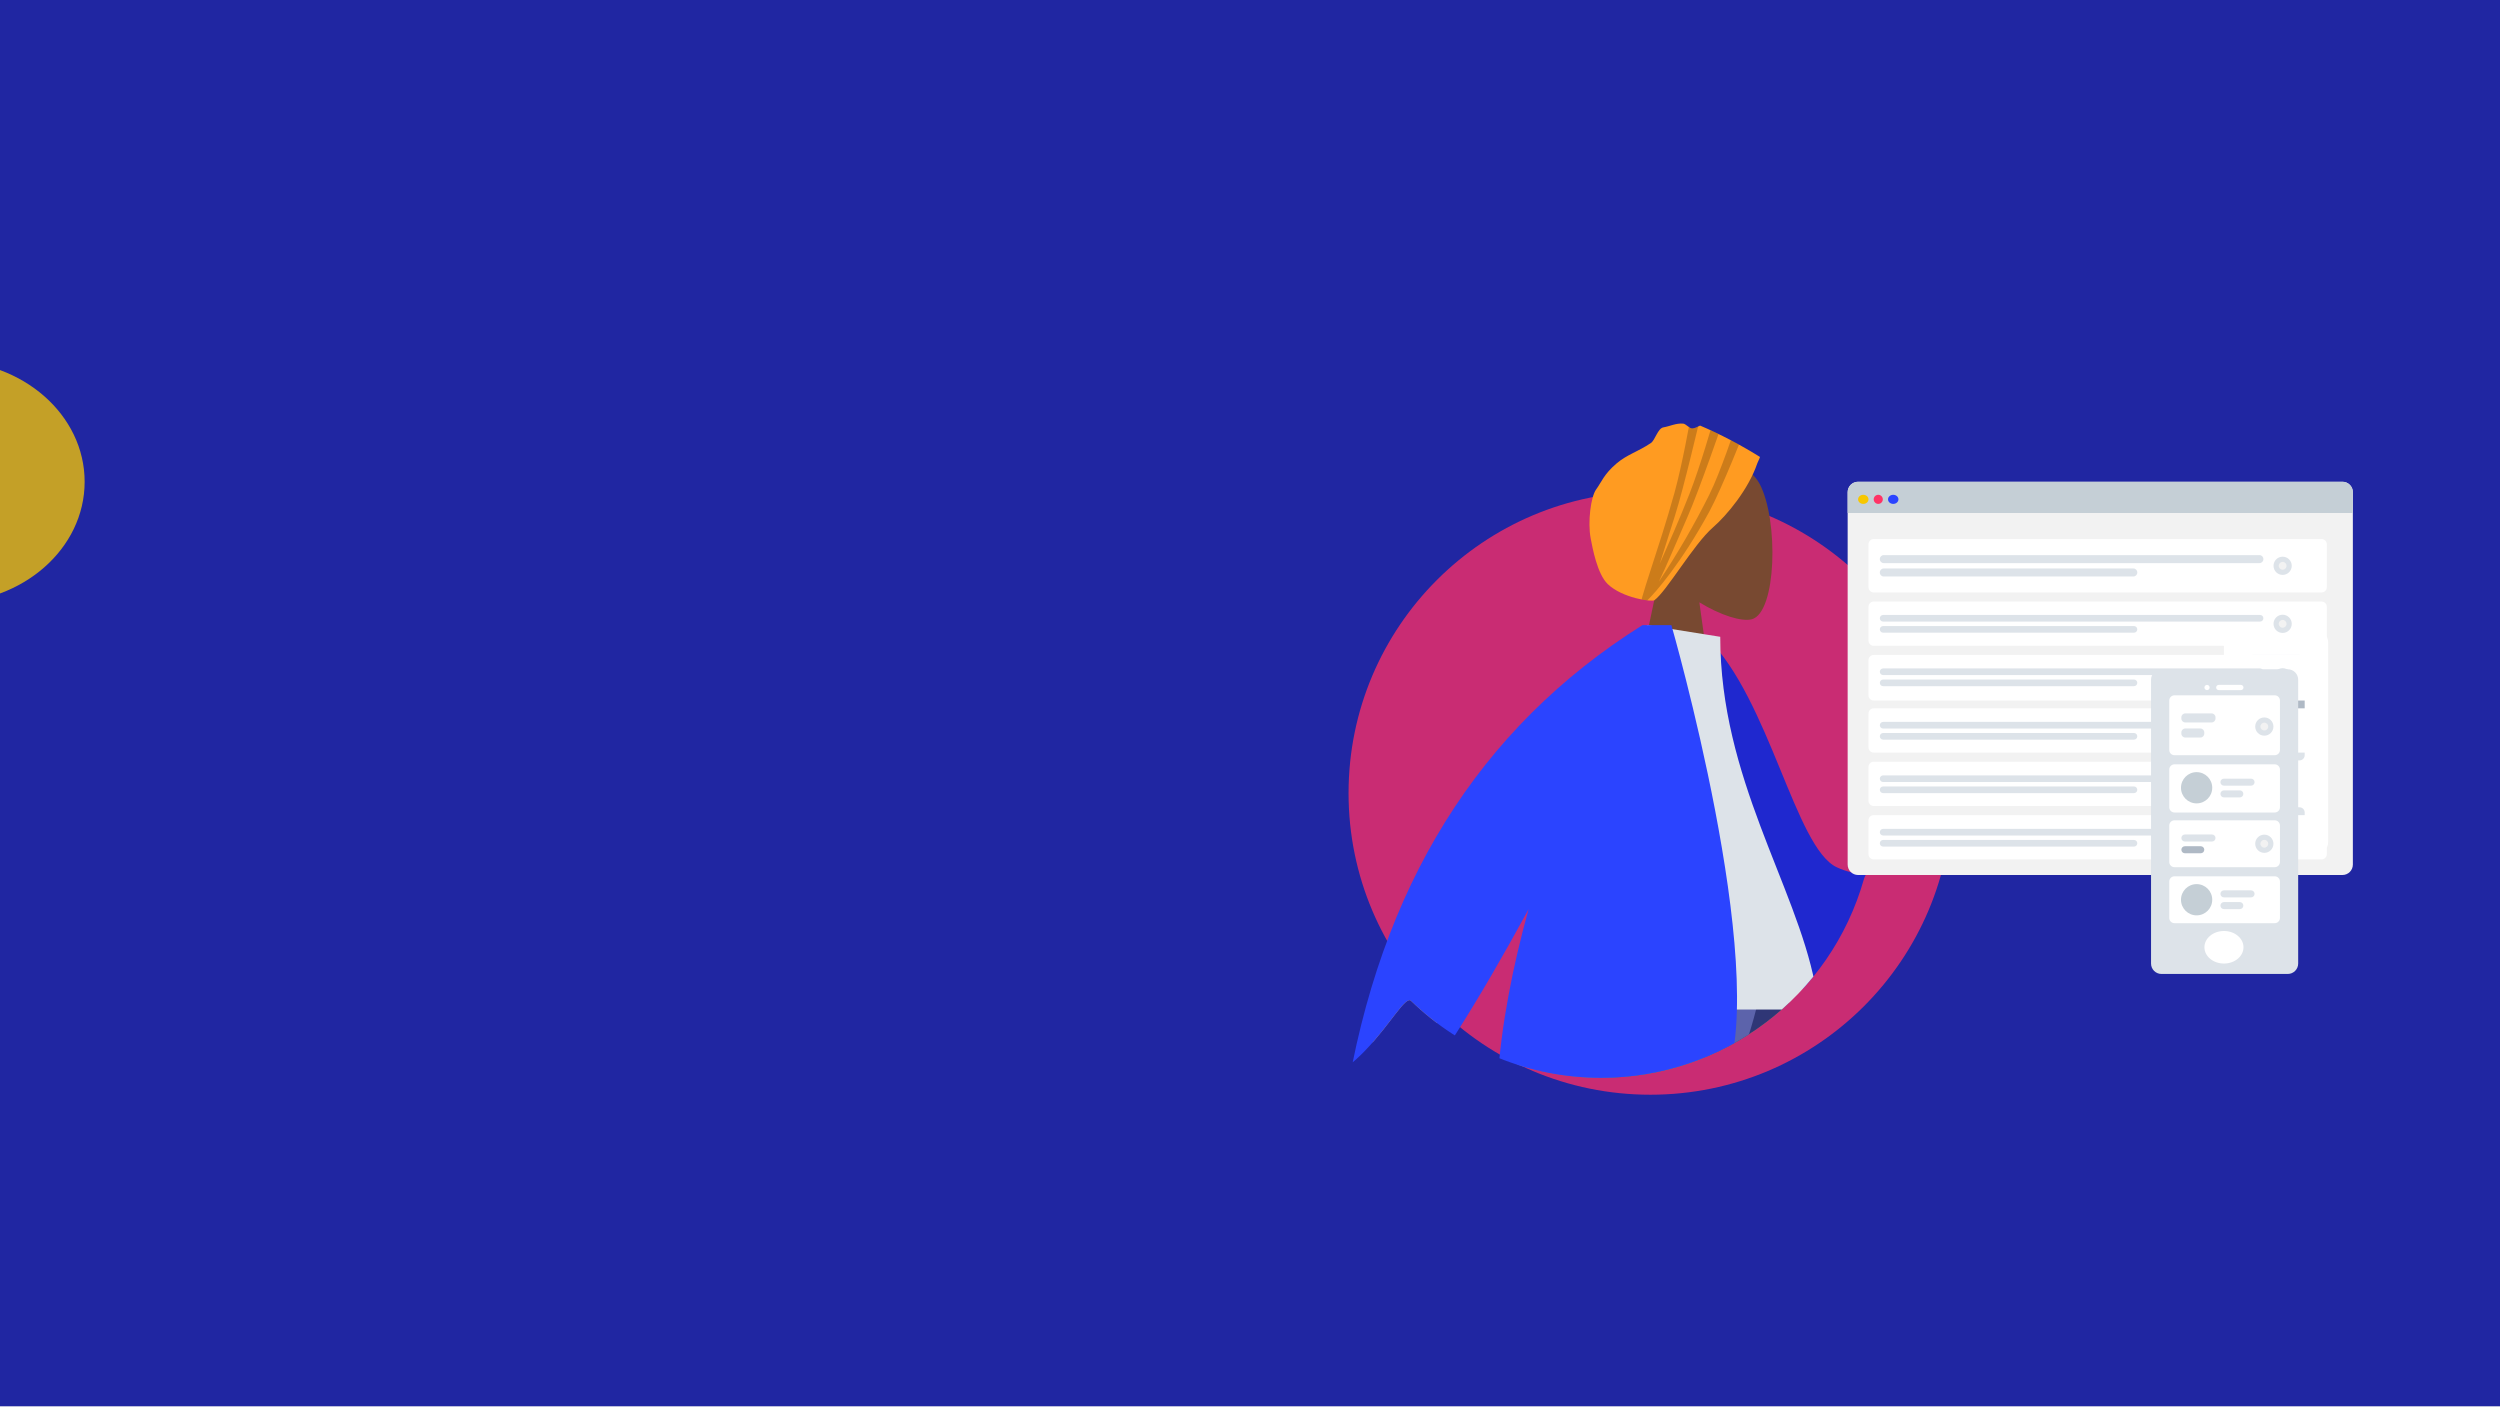
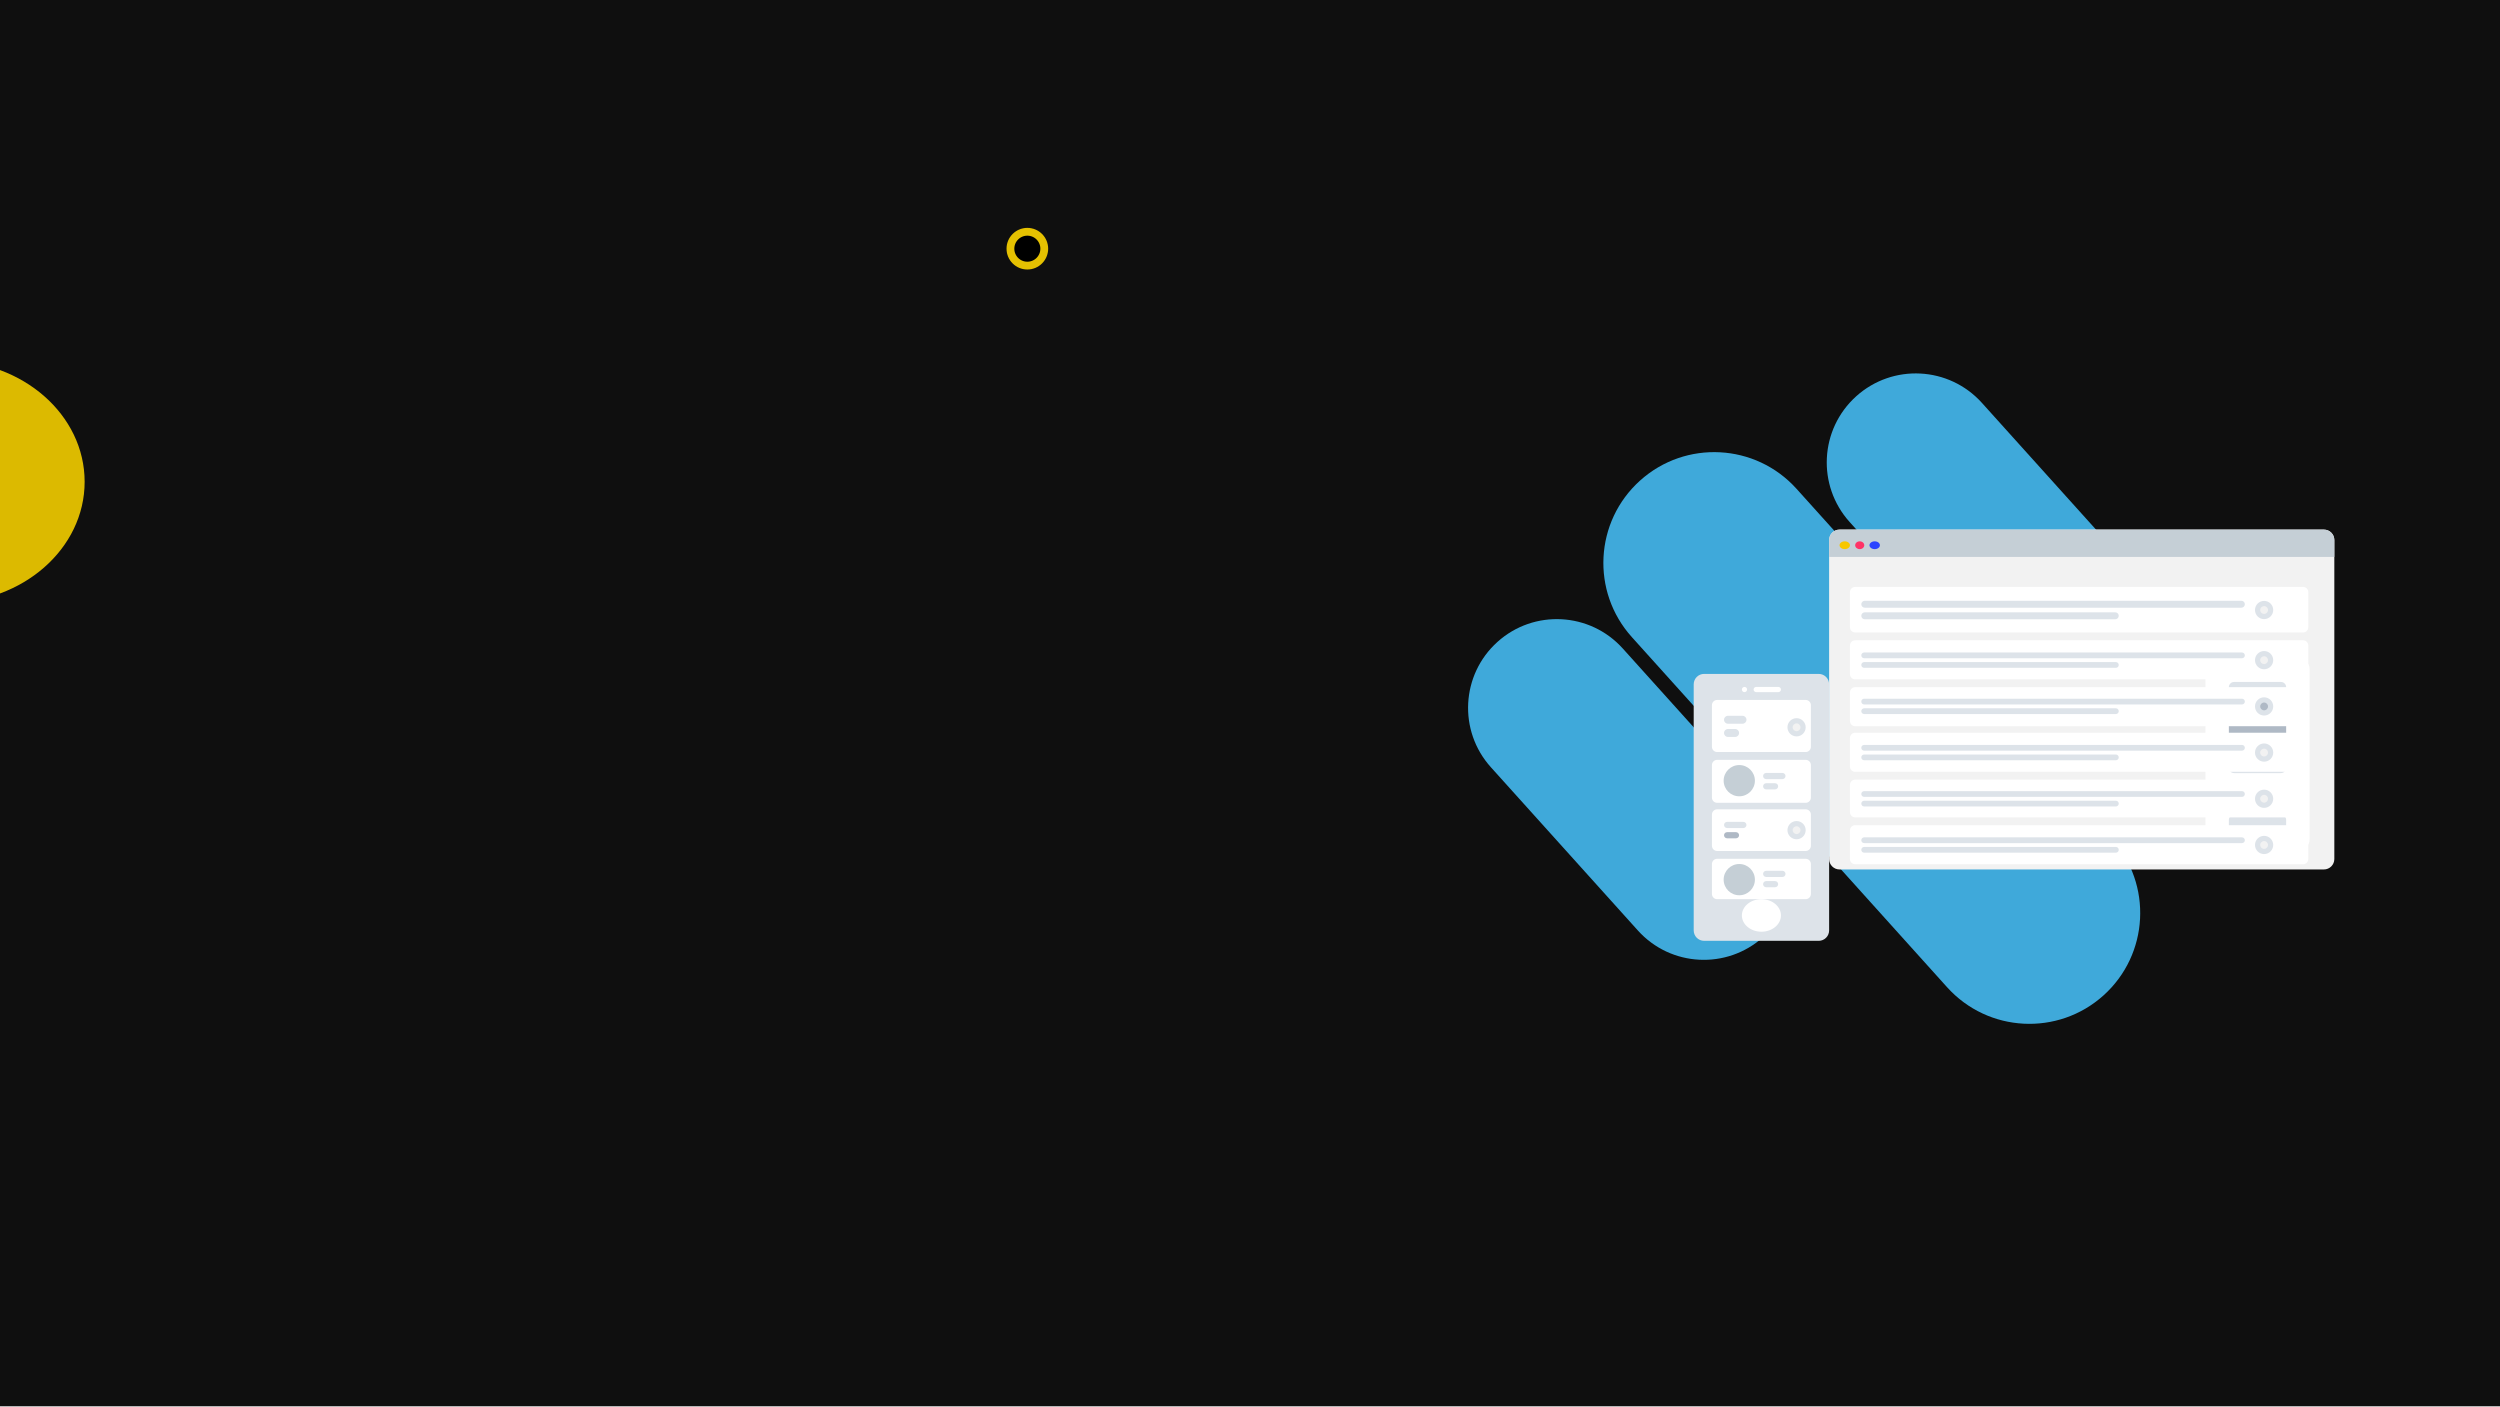
<svg xmlns="http://www.w3.org/2000/svg" width="1920" height="1080" viewBox="0 0 1920 1080">
  <defs>
-     <clipPath id="a">
-       <path d="M279.63,518.49A209.746,209.746,0,0,0,481.509,365.81c5.084-18.069,83.926-77.643,83.926-97.336C565.435,152.772,395.435,0,279.63,0S-77.453,468.718,24.578,518.49c60.94,29.728,100.917-67.016,109.045-59.136A209.087,209.087,0,0,0,279.63,518.49Z" transform="translate(0)" fill="none" />
-     </clipPath>
    <clipPath id="b">
-       <path d="M128.87,30.647c1.1-3.226,8.593-13.221-4.753-22.743-2.4-1.711-6.36-.006-9.793-1.086-2.583-.813-3.454-4.482-6.414-5.122-3.072-.664-6.418,2.346-9.889,2.081C95.893,3.615,92.611.239,90.4.058c-3.953-.325-7.545,3.475-11.405,3.72-2.238.142-4.835-3.526-7.057-3.72C66.528-.415,61.6,2.152,56.839,2.93c-4.391.717-6.433,9.881-9.667,12.046-10.15,6.8-18.1,8.7-26.339,15.671C11.042,38.938,9.168,45.107,5.112,50.632S-1.449,75.623.916,88.1c1.4,7.359,5.031,27.457,13.154,35.238,11.118,10.65,33.737,13.806,35.745,12.385,9.3-6.581,30.145-42.98,44.929-55.845C105.617,70.417,122.059,50.632,128.87,30.647Z" fill="#ff9b21" />
-     </clipPath>
-     <clipPath id="d">
      <rect width="1920" height="1080" />
    </clipPath>
  </defs>
-   <g id="c" clip-path="url(#d)">
+   <g id="a" clip-path="url(#b)">
    <rect width="1920" height="1080" fill="#fff" />
-     <path d="M2376,0H143L-473,1084H2376Z" transform="translate(2376 1084) rotate(-180)" fill="#2026a2" />
-     <g transform="translate(949.696 309.223)">
-       <ellipse cx="231.796" cy="231.592" rx="231.796" ry="231.592" transform="translate(85.994 68.337)" fill="rgba(243,46,104,0.8)" />
-       <path d="M279.63,518.49A209.746,209.746,0,0,0,481.509,365.81c5.084-18.069,83.926-77.643,83.926-97.336C565.435,152.772,395.435,0,279.63,0S-77.453,468.718,24.578,518.49c60.94,29.727,100.917-67.016,109.045-59.136A209.087,209.087,0,0,0,279.63,518.49Z" transform="translate(0.304 0.033)" fill="none" />
-       <g transform="translate(0.304 0.033)" clip-path="url(#a)">
-         <g transform="translate(-41.476 -41.525)">
-           <g transform="translate(208.551)">
-             <g transform="translate(137.338 80.285)">
-               <path d="M0,189.057,21.013,89.322C9.3,75.315,1.362,58.147,2.687,38.913,6.508-16.51,82.273-4.317,97.009,23.655S110,122.583,90.95,127.583c-7.6,1.994-23.778-2.89-40.248-13L61.04,189.057Z" transform="translate(0 0)" fill="#784931" />
-             </g>
-             <g transform="translate(103.633 57.539)">
-               <path d="M128.87,30.647c1.1-3.226,8.593-13.221-4.753-22.743-2.4-1.711-6.36-.006-9.793-1.086-2.583-.813-3.454-4.482-6.414-5.122-3.072-.664-6.418,2.346-9.889,2.081C95.893,3.615,92.611.239,90.4.058c-3.953-.325-7.545,3.475-11.405,3.72-2.238.142-4.835-3.526-7.057-3.72C66.528-.415,61.6,2.152,56.839,2.93c-4.391.717-6.433,9.881-9.667,12.046-10.15,6.8-18.1,8.7-26.339,15.671C11.042,38.938,9.168,45.107,5.112,50.632S-1.449,75.623.916,88.1c1.4,7.359,5.031,27.457,13.154,35.238,11.118,10.65,33.737,13.806,35.745,12.385,9.3-6.581,30.145-42.98,44.929-55.845C105.617,70.417,122.059,50.632,128.87,30.647Z" transform="translate(0 0)" fill="#ff9b21" />
-               <g transform="translate(0 0)" clip-path="url(#b)">
-                 <path d="M25.923,57C32.041,34.909,37.995.8,37.995.8L45.512,0S33.069,53.453,26.22,74.86c-4.629,14.466-8.4,26.722-11.643,36.754,6.677-15.058,15.263-34.379,23.028-54.2C45.958,36.1,55.379,2.811,55.379,2.811h7.558s-17.861,51.836-26.87,72.4c-9.659,22.043-16.6,38.784-22.129,50.022a611.312,611.312,0,0,0,38.7-66.716C61.278,41.263,72.982,5.68,72.982,5.68l7.034,3.065S62.3,53.78,52.639,71.557C31.647,110.184,11.605,133.49,4.6,140.1c-1.212,1.144-1.618,1.411-1.328.825a.277.277,0,0,1-.213-.176,18.713,18.713,0,0,1-1.474,2c-.558.65-.96.963-1.219.963C-2.652,143.713,13.652,101.307,25.923,57Z" transform="translate(39.366 -3.823)" fill="rgba(0,0,0,0.2)" />
-               </g>
-             </g>
+     <path d="M2376,0H143L-473,1084H2376Z" transform="translate(2376 1084) rotate(-180)" fill="#0f0f0f" />
+     <ellipse cx="106" cy="93" rx="106" ry="93" transform="translate(-147 277)" fill="#dcba00" />
+     <g transform="translate(773 175)" stroke="#e5c101" stroke-width="6">
+       <circle cx="16" cy="16" r="16" stroke="none" />
+       <circle cx="16" cy="16" r="13" fill="none" />
+     </g>
+     <rect width="170.202" height="532" rx="85.101" transform="translate(1196.302 426.042) rotate(-42)" fill="#3fa9da" />
+     <rect width="136.298" height="305" rx="68.149" transform="translate(1099.391 538.592) rotate(-42)" fill="#3fa9da" />
+     <rect width="136.713" height="305" rx="68.356" transform="translate(1374.764 350.084) rotate(-42)" fill="#3fa9da" />
+     <g transform="translate(1253.048 517.558)">
+       <rect width="104" height="205" rx="8" transform="translate(47.717)" fill="#dde3e9" />
+       <ellipse cx="15" cy="12.5" rx="15" ry="12.5" transform="translate(84.717 173)" fill="#fff" />
+       <g transform="translate(84.717 10.487)">
+         <circle cx="2" cy="2" r="2" transform="translate(0 -0.487)" fill="#fff" />
+         <rect width="21" height="4" rx="2" transform="translate(9 -0.487)" fill="#fff" />
+       </g>
+       <g transform="translate(61.717 20)">
+         <rect width="76" height="40" rx="4" fill="#fff" />
+         <g transform="translate(9.283 12.175)">
+           <rect width="17.231" height="6.088" rx="3" fill="#dde3e9" />
+           <rect width="11.566" height="6.088" rx="3" transform="translate(0 10.146)" fill="#dde3e9" />
+         </g>
+         <g transform="translate(58 13.971)">
+           <circle cx="7" cy="7" r="7" transform="translate(0 0.028)" fill="#dde3e9" />
+           <circle cx="3" cy="3" r="3" transform="translate(4 4.028)" fill="#f2f2f2" />
+         </g>
+         <g transform="translate(0 46.432)">
+           <rect width="76" height="33" rx="4" transform="translate(0 -0.431)" fill="#fff" />
+           <g transform="translate(39.283 9.635)">
+             <rect width="17.231" height="4.735" rx="2.367" fill="#dde3e9" />
+             <rect width="11.566" height="4.735" rx="2.367" transform="translate(0 7.891)" fill="#dde3e9" />
          </g>
-           <g transform="translate(0 484.298)">
-             <path d="M282.578,6.919C233,47.232,248.742,396.861,245.418,401.293,243.2,404.248,10.9,453.244,10.9,453.244l6.442,27.016S288.72,464.578,304.7,444.433c22.88-28.841,58.689-320.92,58.689-320.92Z" transform="matrix(0.574, -0.819, 0.819, 0.574, 128.914, 227.505)" fill="#b28b67" />
-             <path d="M10.622,441.531,22,485.034c134.671,14.239,223.7-5.557,255.232-35.393S336.062,129.59,336.062,129.59L249.6,6.112C131.644,94.985,199.049,382.067,196,388.675S121.811,401.091,10.622,441.531Z" transform="matrix(0.574, -0.819, 0.819, 0.574, 145.466, 201.112)" fill="#2f3676" />
-             <g transform="translate(512.638 409.332) rotate(20)">
-               <path d="M4.474,5.033A2,2,0,0,0,1.908,6.381L0,13.106A64.242,64.242,0,0,0,.9,21H57.3s2.2-7.268-2.538-7.848-7.87-1.047-7.87-1.047L20.68.419a1,1,0,0,0-1.332.532L17.663,5.039s-4.385,2.046-7.127,2.046Z" transform="translate(1 19)" fill="#e4e4e4" />
-             </g>
-             <path d="M260.954,0,129.348,321.726,0,593.719H30.517L364.4,0Z" transform="translate(69.676)" fill="#997659" />
-             <g transform="translate(61.039 515.376)">
-               <path d="M11.378,12.507A5.071,5.071,0,0,0,4.854,16L0,33.414c0,7.005,2.292,20.445,2.292,20.445H145.739s5.592-18.823-6.455-20.324-20.015-2.71-20.015-2.71L52.6.557a2.527,2.527,0,0,0-3.387,1.378L44.923,12.522s-11.152,5.3-18.125,5.3Z" transform="translate(2.543 49.734)" fill="#e4e4e4" />
-             </g>
-             <path d="M0,537.216l67.81,12.949C120.24,471.672,339.664,149.826,363.722,0H212.761C132.421,108.309,49.977,457.425,0,537.216Z" transform="translate(81.357 0)" fill="#5c63ab" />
+           <circle cx="12" cy="12" r="12" transform="translate(9 3.569)" fill="#c5cfd6" />
+         </g>
+         <g transform="translate(0 84.103)">
+           <rect width="76" height="32" rx="4" transform="translate(0 -0.103)" fill="#fff" />
+           <g transform="translate(9.283 9.541)">
+             <rect width="17.231" height="4.735" rx="2.367" fill="#dde3e9" />
+             <rect width="11.566" height="4.735" rx="2.367" transform="translate(0 7.891)" fill="#afb9c5" />
          </g>
-           <g transform="translate(55.953 212.366)">
-             <path d="M80.849,301.113c-3.468-5.939-7.409-11.876-19.385-8.848-21.37,5.405-39.492,19.274-59.419.569-2.449-2.3-4.244-9.487,4.111-13.174C26.966,270.474,57.712,253.277,62.7,246.6q10.2-13.66,63.217-155.955l52.118,10.528q-78.619,149.2-84.324,158.148c-8.558,13.428-.572,38.037,2.376,51a15.783,15.783,0,0,1-3.628.462C86.183,310.78,83.673,305.947,80.849,301.113ZM498.488,79.293l92.154-41.212Q614.859,13.51,637.411.73c4.5-1.457,12.175-1.9,3.981,10.291s-16.275,25.383-13,29.653,12.759-.443,16.506,6.5q3.749,6.947-47.963,16.619L527.913,117.68Z" transform="translate(5.087 121.722)" fill="#b28b67" />
-             <path d="M-.026,5.649,21.548-.094c51.843,42.962,81.224,154.5,114.336,166.709,31.307,11.542,72.729-5.9,121.772-28.852l18.6,33.942c-41.6,54.739-135.913,106.163-177.8,85.182C31.482,223.343,4.591,84.957-.026,5.649Z" transform="matrix(0.996, 0.087, -0.087, 0.996, 325.285, 8.184)" fill="#1f28cf" />
-             <path d="M0,295.241H194.592c8.892,0,7.216-13.074,5.931-19.672-14.835-76.142-72.744-158.22-72.744-266.606L71.649,0C25.223,76.033,9.168,169.646,0,295.241Z" transform="translate(228.897)" fill="#dde3e9" />
-             <path d="M0,367.39Q39.409,118.5,228.256,0H250.48s75.584,262.365,41.675,349.627H116.992c2.772-42.57,11.657-87.585,23.829-131.479q-59.5,109.3-100.033,157.377Z" transform="translate(68.669)" fill="#2b44ff" />
+           <g transform="translate(58 8.769)">
+             <circle cx="7" cy="7" r="7" transform="translate(0 0.128)" fill="#dde3e9" />
+             <circle cx="3" cy="3" r="3" transform="translate(4 4.128)" fill="#f2f2f2" />
          </g>
+         </g>
+         <g transform="translate(0 121.774)">
+           <rect width="76" height="31" rx="4" transform="translate(0 0.226)" fill="#fff" />
+           <g transform="translate(39.283 9.448)">
+             <rect width="17.231" height="4.735" rx="2.367" fill="#dde3e9" />
+             <rect width="11.566" height="4.735" rx="2.367" transform="translate(0 7.891)" fill="#dde3e9" />
+           </g>
+           <circle cx="12" cy="12" r="12" transform="translate(9 4.226)" fill="#c5cfd6" />
        </g>
      </g>
    </g>
-     <g transform="translate(1418.706 370)">
-       <rect width="388" height="302" rx="8" transform="translate(0.294)" fill="#f2f2f2" />
-       <path d="M8,0H380a8,8,0,0,1,8,8V24a0,0,0,0,1,0,0H0a0,0,0,0,1,0,0V8A8,8,0,0,1,8,0Z" transform="translate(0.294)" fill="#c5cfd6" />
-       <ellipse cx="4" cy="3.5" rx="4" ry="3.5" transform="translate(8.294 10)" fill="#f7c700" />
-       <circle cx="3.5" cy="3.5" r="3.5" transform="translate(20.294 10)" fill="#f36" />
-       <ellipse cx="4" cy="3.5" rx="4" ry="3.5" transform="translate(31.294 10)" fill="#2b44ff" />
-       <g transform="translate(289.604 115)">
-         <rect width="80" height="170" rx="8" transform="translate(-0.31 0)" fill="#fff" />
+     <g transform="translate(1404.471 406.743)">
+       <rect width="388" height="261" rx="8" transform="translate(0.294)" fill="#f2f2f2" />
+       <path d="M8,0H380a8,8,0,0,1,8,8V21a0,0,0,0,1,0,0H0a0,0,0,0,1,0,0V8A8,8,0,0,1,8,0Z" transform="translate(0.294)" fill="#c5cfd6" />
+       <ellipse cx="4" cy="3" rx="4" ry="3" transform="translate(8.294 9)" fill="#f7c700" />
+       <ellipse cx="3.5" cy="3" rx="3.5" ry="3" transform="translate(20.294 9)" fill="#f36" />
+       <ellipse cx="4" cy="3" rx="4" ry="3" transform="translate(31.294 9)" fill="#2b44ff" />
+       <g transform="translate(289.294 99.387)">
+         <rect width="80" height="147" rx="8" transform="translate(0 -0.387)" fill="#fff" />
        <g transform="translate(18 18)">
-           <rect width="44" height="23" rx="4" transform="translate(-0.31 0)" fill="#dde3e9" />
-           <rect width="44" height="22" rx="4" transform="translate(-0.31 30)" fill="#afb9c5" />
-           <rect width="44" height="22" rx="4" transform="translate(-0.31 59)" fill="#dde3e9" />
-           <rect width="44" height="22" rx="4" transform="translate(-0.31 117)" fill="#dde3e9" />
-           <rect width="44" height="21" rx="4" transform="translate(-0.31 88)" fill="#c5cfd6" />
+           <rect width="44" height="20" rx="4" transform="translate(0 -0.387)" fill="#dde3e9" />
+           <rect width="44" height="19" rx="4" transform="translate(0 25.613)" fill="#afb9c5" />
+           <rect width="44" height="19" rx="4" transform="translate(0 50.613)" fill="#dde3e9" />
+           <rect width="44" height="19" rx="4" transform="translate(0 101.613)" fill="#dde3e9" />
+           <rect width="44" height="19" rx="4" transform="translate(0 75.613)" fill="#c5cfd6" />
        </g>
      </g>
      <g transform="translate(16.294 44)">
-         <rect width="352" height="41" rx="4" fill="#fff" />
-         <g transform="translate(8.706 12.321)">
-           <rect width="294.574" height="6.16" rx="3" fill="#dde3e9" />
-           <rect width="197.728" height="6.16" rx="3" transform="translate(0 10.267)" fill="#dde3e9" />
+         <rect width="352" height="35" rx="4" fill="#fff" />
+         <g transform="translate(8.706 10.648)">
+           <rect width="294.574" height="5.324" rx="2.662" fill="#dde3e9" />
+           <rect width="197.728" height="5.324" rx="2.662" transform="translate(0 8.873)" fill="#dde3e9" />
        </g>
-         <g transform="translate(311.066 13.532)">
+         <g transform="translate(311.066 10.742)">
          <circle cx="7" cy="7" r="7" fill="#dde3e9" />
          <circle cx="3" cy="3" r="3" transform="translate(4 4)" fill="#f2f2f2" />
        </g>
-         <g transform="translate(0 48)">
-           <rect width="352" height="34" rx="4" fill="#fff" />
-           <g transform="translate(8.706 10.282)">
-             <rect width="294.574" height="5.112" rx="2.556" fill="#dde3e9" />
-             <rect width="197.728" height="5.112" rx="2.556" transform="translate(0 8.519)" fill="#dde3e9" />
+         <g transform="translate(0 41.484)">
+           <rect width="352" height="30" rx="4" transform="translate(0 -0.483)" fill="#fff" />
+           <g transform="translate(8.706 8.886)">
+             <rect width="294.574" height="4.418" rx="2.209" fill="#dde3e9" />
+             <rect width="197.728" height="4.418" rx="2.209" transform="translate(0 7.363)" fill="#dde3e9" />
          </g>
-           <g transform="translate(311.066 10.099)">
+           <g transform="translate(311.066 7.768)">
            <circle cx="7" cy="7" r="7" fill="#dde3e9" />
            <circle cx="3" cy="3" r="3" transform="translate(4 4)" fill="#f2f2f2" />
          </g>
        </g>
-         <g transform="translate(0 89)">
-           <rect width="352" height="35" rx="4" fill="#fff" />
-           <g transform="translate(8.706 10.35)">
-             <rect width="294.574" height="5.112" rx="2.556" fill="#dde3e9" />
-             <rect width="197.728" height="5.112" rx="2.556" transform="translate(0 8.519)" fill="#dde3e9" />
+         <g transform="translate(0 76.917)">
+           <rect width="352" height="30" rx="4" transform="translate(0 0.083)" fill="#fff" />
+           <g transform="translate(8.706 8.945)">
+             <rect width="294.574" height="4.418" rx="2.209" fill="#dde3e9" />
+             <rect width="197.728" height="4.418" rx="2.209" transform="translate(0 7.363)" fill="#dde3e9" />
          </g>
-           <g transform="translate(311.066 10.176)">
+           <g transform="translate(311.066 7.874)">
            <circle cx="7" cy="7" r="7" fill="#dde3e9" />
            <circle cx="3" cy="3" r="3" transform="translate(4 4)" fill="#afb9c5" />
          </g>
        </g>
-         <g transform="translate(0 212)">
-           <rect width="352" height="34" rx="4" fill="#fff" />
-           <g transform="translate(8.706 10.556)">
-             <rect width="294.574" height="5.112" rx="2.556" fill="#dde3e9" />
-             <rect width="197.728" height="5.112" rx="2.556" transform="translate(0 8.519)" fill="#dde3e9" />
+         <g transform="translate(0 183.218)">
+           <rect width="352" height="30" rx="4" transform="translate(0 -0.218)" fill="#fff" />
+           <g transform="translate(8.706 9.123)">
+             <rect width="294.574" height="4.418" rx="2.209" fill="#dde3e9" />
+             <rect width="197.728" height="4.418" rx="2.209" transform="translate(0 7.363)" fill="#dde3e9" />
          </g>
-           <g transform="translate(311.066 10.363)">
+           <g transform="translate(311.066 7.972)">
            <circle cx="7" cy="7" r="7" fill="#dde3e9" />
            <circle cx="3" cy="3" r="3" transform="translate(4 4)" fill="#f2f2f2" />
          </g>
        </g>
-         <g transform="translate(0 171)">
-           <rect width="352" height="34" rx="4" fill="#fff" />
-           <g transform="translate(8.706 10.487)">
-             <rect width="294.574" height="5.112" rx="2.556" fill="#dde3e9" />
-             <rect width="197.728" height="5.112" rx="2.556" transform="translate(0 8.519)" fill="#dde3e9" />
+         <g transform="translate(0 147.785)">
+           <rect width="352" height="29" rx="4" transform="translate(0 0.215)" fill="#fff" />
+           <g transform="translate(8.706 9.063)">
+             <rect width="294.574" height="4.418" rx="2.209" fill="#dde3e9" />
+             <rect width="197.728" height="4.418" rx="2.209" transform="translate(0 7.363)" fill="#dde3e9" />
          </g>
-           <g transform="translate(311.066 10.301)">
+           <g transform="translate(311.066 7.923)">
            <circle cx="7" cy="7" r="7" fill="#dde3e9" />
            <circle cx="3" cy="3" r="3" transform="translate(4 4)" fill="#f2f2f2" />
          </g>
        </g>
-         <g transform="translate(0 130)">
-           <rect width="352" height="34" rx="4" fill="#fff" />
-           <g transform="translate(8.706 10.419)">
-             <rect width="294.574" height="5.112" rx="2.556" fill="#dde3e9" />
-             <rect width="197.728" height="5.112" rx="2.556" transform="translate(0 8.519)" fill="#dde3e9" />
+         <g transform="translate(0 112.351)">
+           <rect width="352" height="30" rx="4" transform="translate(0 -0.351)" fill="#fff" />
+           <g transform="translate(8.706 9.004)">
+             <rect width="294.574" height="4.418" rx="2.209" fill="#dde3e9" />
+             <rect width="197.728" height="4.418" rx="2.209" transform="translate(0 7.363)" fill="#dde3e9" />
          </g>
-           <g transform="translate(311.066 10.239)">
+           <g transform="translate(311.066 7.876)">
            <circle cx="7" cy="7" r="7" fill="#dde3e9" />
            <circle cx="3" cy="3" r="3" transform="translate(4 4)" fill="#f2f2f2" />
          </g>
        </g>
      </g>
    </g>
-     <g transform="translate(1604.283 514)">
-       <rect width="113" height="234" rx="8" transform="translate(47.717)" fill="#dde3e9" />
-       <ellipse cx="15" cy="12.5" rx="15" ry="12.5" transform="translate(88.717 201)" fill="#fff" />
-       <g transform="translate(88.581 12.437)">
-         <circle cx="2" cy="2" r="2" transform="translate(0.135 -0.437)" fill="#fff" />
-         <rect width="21" height="4" rx="2" transform="translate(9.135 -0.437)" fill="#fff" />
-       </g>
-       <g transform="translate(61.717 20)">
-         <rect width="85" height="46" rx="4" fill="#fff" />
-         <g transform="translate(9.283 13.898)">
-           <rect width="26.231" height="6.949" rx="3" fill="#dde3e9" />
-           <rect width="17.607" height="6.949" rx="3" transform="translate(0 11.581)" fill="#dde3e9" />
-         </g>
-         <g transform="translate(65.965 16.992)">
-           <circle cx="7" cy="7" r="7" transform="translate(0.035 0.008)" fill="#dde3e9" />
-           <circle cx="3" cy="3" r="3" transform="translate(4.035 4.008)" fill="#f2f2f2" />
-         </g>
-         <g transform="translate(0 53.405)">
-           <rect width="85" height="37" rx="4" transform="translate(0 -0.405)" fill="#fff" />
-           <g transform="translate(39.283 10.593)">
-             <rect width="26.231" height="5.405" rx="2.702" fill="#dde3e9" />
-             <rect width="17.607" height="5.405" rx="2.702" transform="translate(0 9.008)" fill="#dde3e9" />
-           </g>
-           <circle cx="12" cy="12" r="12" transform="translate(9 5.595)" fill="#c5cfd6" />
-         </g>
-         <g transform="translate(0 96.129)">
-           <rect width="85" height="36" rx="4" transform="translate(0 -0.129)" fill="#fff" />
-           <g transform="translate(9.283 10.763)">
-             <rect width="26.231" height="5.405" rx="2.702" fill="#dde3e9" />
-             <rect width="17.607" height="5.405" rx="2.702" transform="translate(0 9.008)" fill="#afb9c5" />
-           </g>
-           <g transform="translate(65.965 10.802)">
-             <circle cx="7" cy="7" r="7" transform="translate(0.035 0.07)" fill="#dde3e9" />
-             <circle cx="3" cy="3" r="3" transform="translate(4.035 4.07)" fill="#f2f2f2" />
-           </g>
-         </g>
-         <g transform="translate(0 138.852)">
-           <rect width="85" height="36" rx="4" transform="translate(0 0.148)" fill="#fff" />
-           <g transform="translate(39.283 10.933)">
-             <rect width="26.231" height="5.405" rx="2.702" fill="#dde3e9" />
-             <rect width="17.607" height="5.405" rx="2.702" transform="translate(0 9.008)" fill="#dde3e9" />
-           </g>
-           <circle cx="12" cy="12" r="12" transform="translate(9 6.148)" fill="#c5cfd6" />
-         </g>
-       </g>
-     </g>
-     <ellipse cx="106" cy="93" rx="106" ry="93" transform="translate(-147 277)" fill="#c4a027" />
  </g>
</svg>
